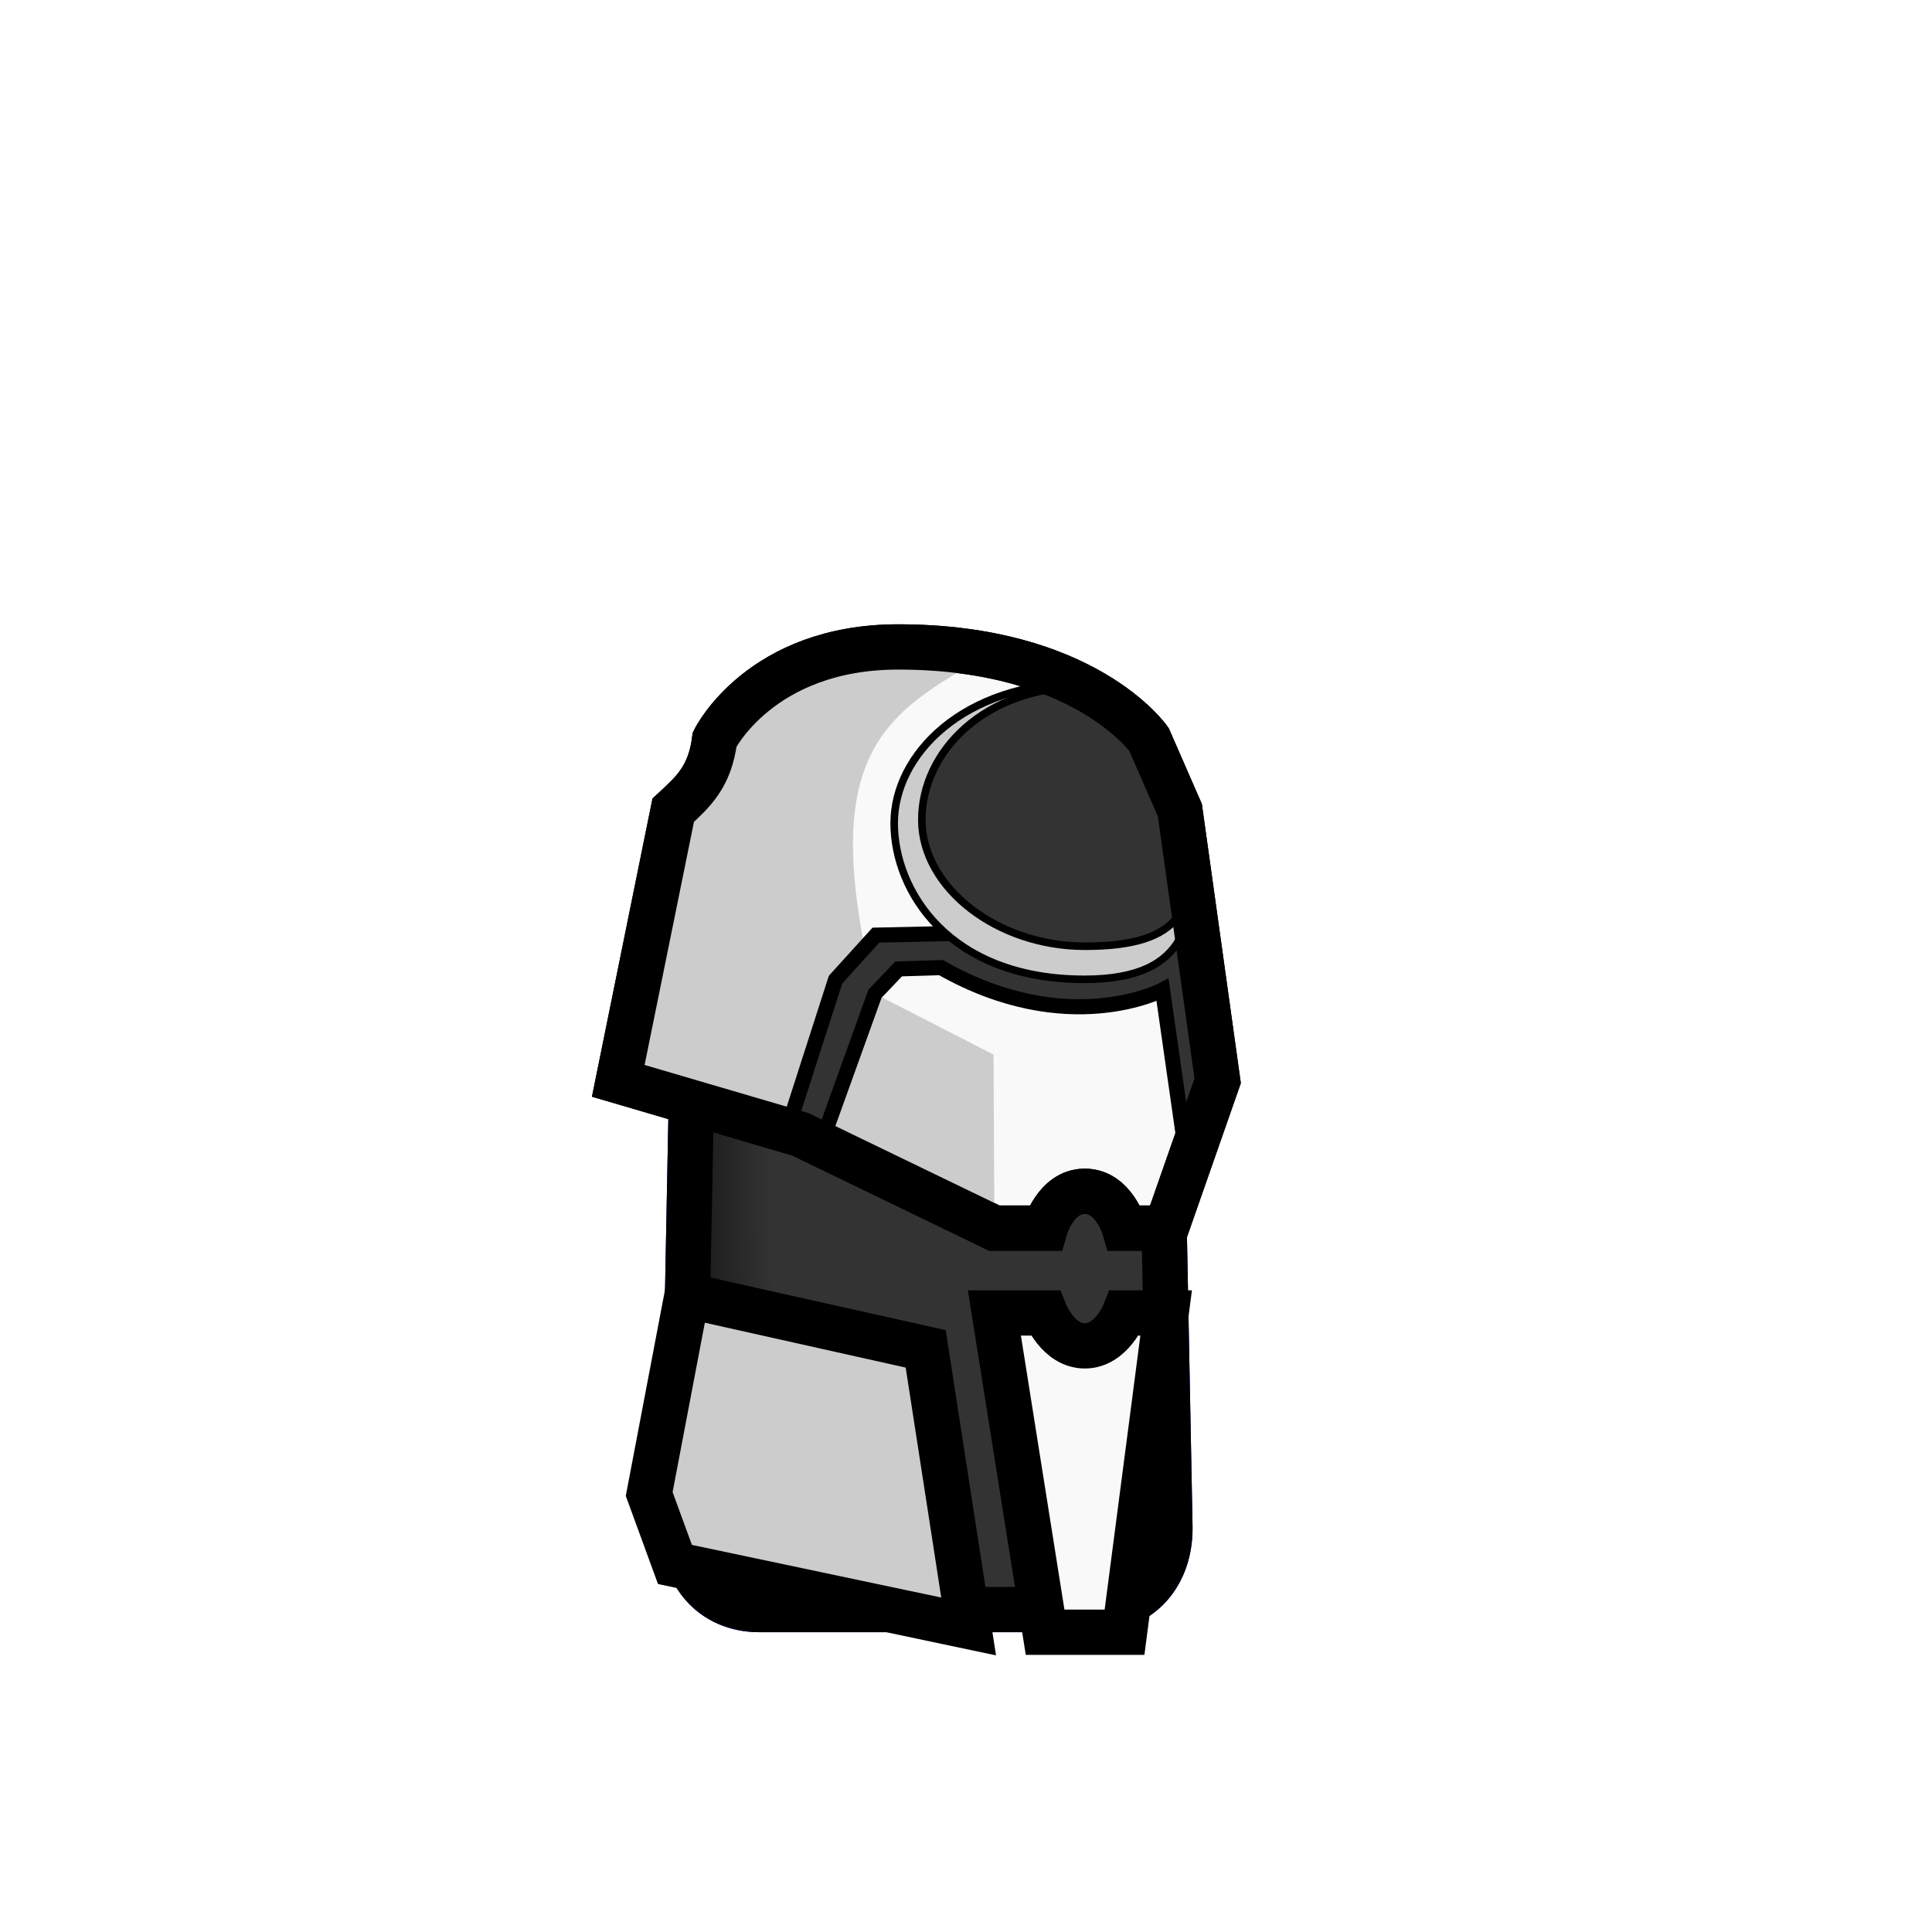
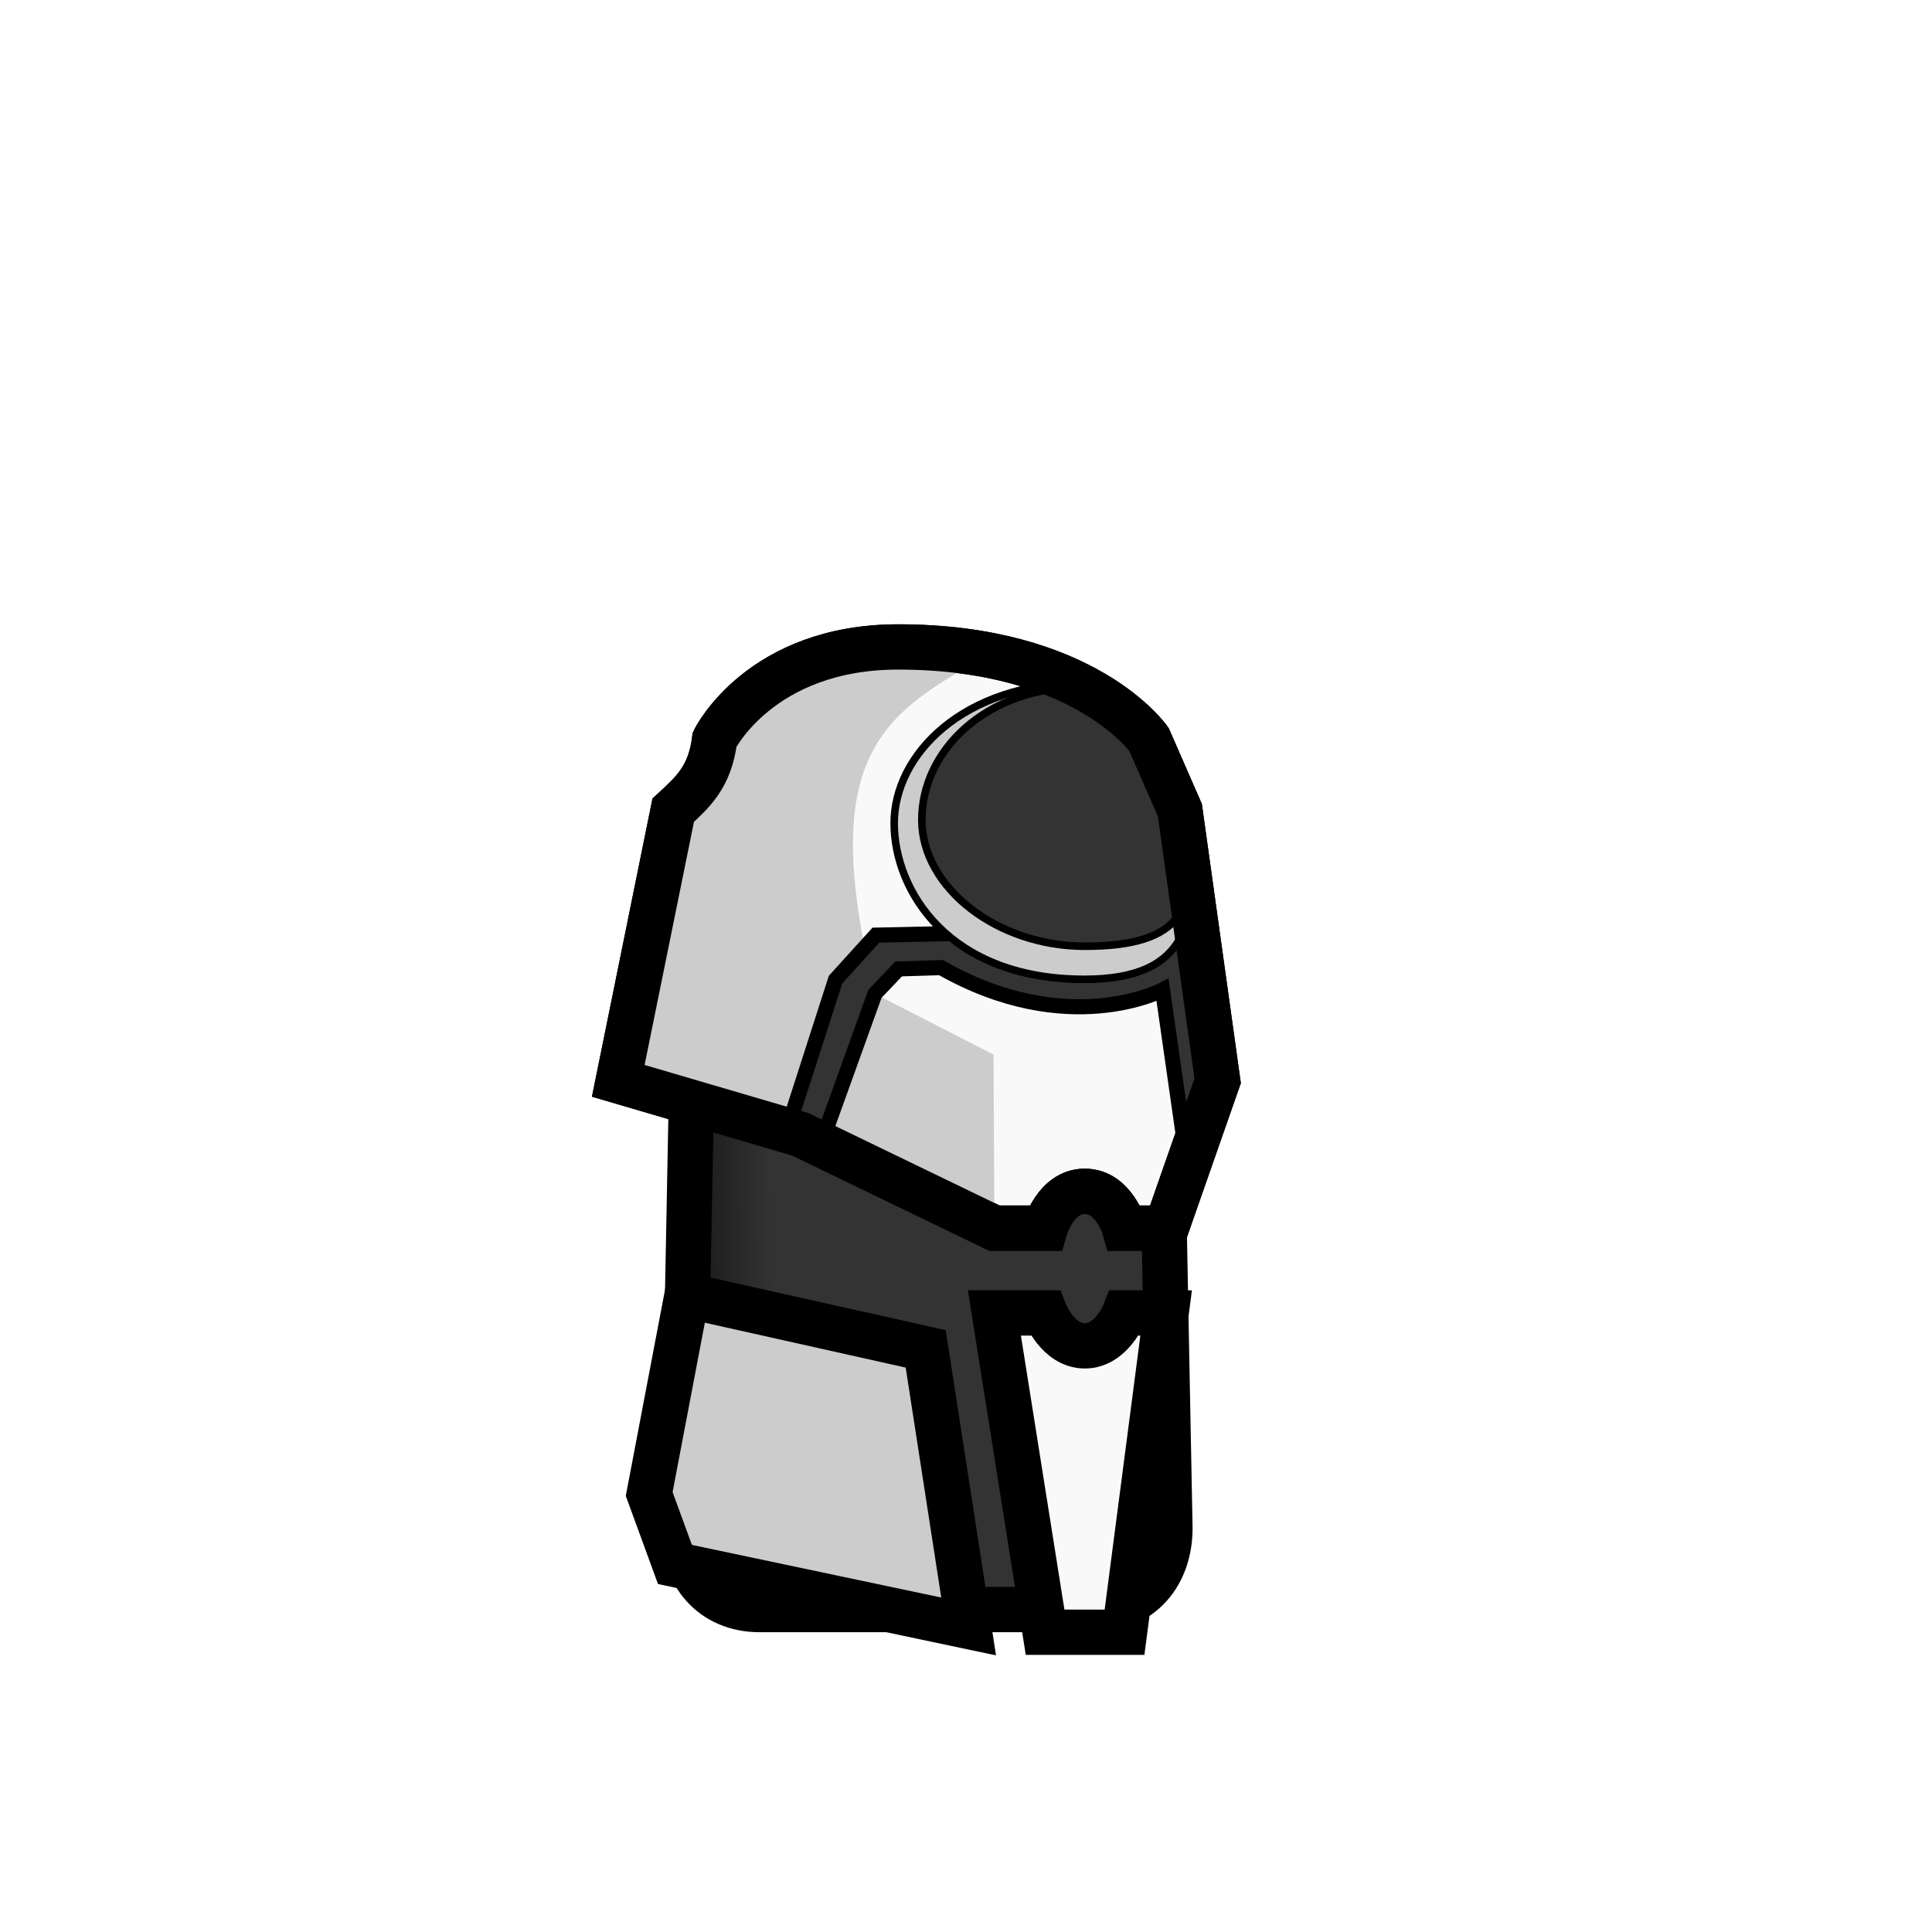
<svg xmlns="http://www.w3.org/2000/svg" xmlns:xlink="http://www.w3.org/1999/xlink" width="1280" height="1280" viewBox="0 0 338.667 338.667" version="1.1" id="svg5">
  <defs id="defs2">
    <radialGradient xlink:href="#linearGradient5366" id="radialGradient5368" cx="698.438" cy="790.437" fx="698.438" fy="790.437" r="176.268" gradientTransform="matrix(-0.3203461,0,0,-1.229567,401.6149,1172.081)" gradientUnits="userSpaceOnUse" />
    <linearGradient id="linearGradient5366">
      <stop style="stop-color:#333333;stop-opacity:1" offset="0" id="stop5362" />
      <stop style="stop-color:#333333;stop-opacity:1" offset="0.758" id="stop5916" />
      <stop style="stop-color:#1a1a1a;stop-opacity:1" offset="1" id="stop5364" />
    </linearGradient>
  </defs>
-   <g id="layer1" style="display:inline">
+   <g id="layer1" style="display:none">
    <path id="rect883-0" style="display:inline;fill:#ff0000;fill-opacity:1;stroke:#0000ff;stroke-width:7.938;stroke-linecap:round;stroke-linejoin:round;stroke-miterlimit:4;stroke-dasharray:none" d="m 147.837,117.841 c -16.718,0 -25.438,12.208 -25.915,36.921 l -2.176,112.763 c -0.162,8.4 5.076,14.622 13.406,14.622 h 29.259 29.259 c 8.331,0 13.568,-6.222 13.406,-14.622 L 202.9,154.762 c -0.477,-24.714 -9.197,-36.921 -25.915,-36.921 h -14.574 z" />
  </g>
  <g id="layer2" style="display:inline">
    <path id="rect883-2" style="display:inline;fill:url(#radialGradient5368);fill-opacity:1;stroke:#000000;stroke-width:7.938;stroke-linecap:round;stroke-linejoin:round;stroke-miterlimit:4;stroke-dasharray:none" d="m 147.837,117.841 c -16.718,0 -25.438,12.207 -25.915,36.921 l -2.176,112.763 c -0.162,8.4 5.076,14.622 13.406,14.622 h 29.259 29.259 c 8.331,0 13.568,-6.222 13.406,-14.622 l -2.176,-112.763 c -0.477,-24.714 -9.197,-36.921 -25.915,-36.921 h -14.574 z" />
    <path style="display:inline;fill:#f9f9f9;stroke:#000000;stroke-width:7.938;stroke-linecap:butt;stroke-linejoin:miter;stroke-miterlimit:4;stroke-dasharray:none;stroke-opacity:1" d="m 157.452,113.404 c -24.185,0 -32.175,16.214 -32.175,16.214 -0.835,6.593 -3.814,9.224 -7.263,12.399 l -9.634,47.446 31.921,9.371 34.01,16.447 h 8.887 c 0,0 1.84,-6.459 6.962,-6.459 5.122,0 6.962,6.459 6.962,6.459 h 7.294 l 9.032,-25.818 -6.623,-47.446 -5.419,-12.399 c 0,0 -11.246,-16.214 -43.954,-16.214 z" id="path1574-8-0" />
    <path style="fill:#cccccc;stroke:#000000;stroke-width:0;stroke-linecap:butt;stroke-linejoin:miter;stroke-miterlimit:4;stroke-dasharray:none;stroke-opacity:1" d="m 153.372,174.207 20.787,10.651 0.152,30.425 -30.407,-14.764 -35.524,-11.054 9.634,-47.446 7.263,-12.399 c 8.318,-9.951 20.353,-12.883 32.175,-16.214 l 15.631,1.477 c -18.186,10.294 -30.071,17.089 -19.71,59.326 z" id="path12797" />
    <path style="fill:#333333;stroke:#000000;stroke-width:2.646;stroke-linecap:butt;stroke-linejoin:miter;stroke-miterlimit:4;stroke-dasharray:none;stroke-opacity:1" d="m 137.883,198.395 8.58,-26.672 7.075,-7.799 55.018,-1.204 5.268,29.654 -6.142,8.433 -3.898,-27.277 c 0,0 -16.567,8.76 -38.832,-3.914 l -7.422,0.226 -4.158,4.365 -9.469,26.311 z" id="path8774" />
    <path id="path2995-0" style="display:inline;fill:#cccccc;stroke:#000000;stroke-width:1.323;stroke-linecap:round;stroke-linejoin:round" d="m 190.104,171.667 c -23.782,0 -33.358,-15.489 -33.36,-27.376 -0.002,-11.887 11.945,-24.616 33.353,-24.616 11.721,0 19.122,28.866 19.122,28.866 0,11.891 -0.05,23.126 -19.115,23.126 z" />
    <path id="path2995-0-7" style="display:inline;fill:#333333;stroke:#000000;stroke-width:1.323;stroke-linecap:round;stroke-linejoin:round" d="m 190.16,165.869 c -15.374,0 -28.568,-10.273 -28.57,-22.16 -0.002,-11.887 10.881,-23.338 28.563,-23.338 11.721,0 19.122,26.524 19.122,26.524 0,11.891 -1.433,18.974 -19.115,18.974 z" />
    <path style="display:inline;fill:none;stroke:#000000;stroke-width:7.938;stroke-linecap:butt;stroke-linejoin:miter;stroke-miterlimit:4;stroke-dasharray:none;stroke-opacity:1" d="m 157.452,113.404 c -24.185,0 -32.175,16.214 -32.175,16.214 -0.835,6.593 -3.814,9.224 -7.263,12.399 l -9.634,47.446 31.921,9.371 34.01,16.447 h 8.887 c 0,0 1.84,-6.459 6.962,-6.459 5.122,0 6.962,6.459 6.962,6.459 h 7.294 l 9.032,-25.818 -6.623,-47.446 -5.419,-12.399 c 0,0 -11.246,-16.214 -43.954,-16.214 z" id="path1574-8" />
    <path style="fill:#f9f9f9;stroke:#000000;stroke-width:7.938;stroke-linecap:butt;stroke-linejoin:miter;stroke-miterlimit:4;stroke-dasharray:none;stroke-opacity:1" d="m 183.198,230.157 h -8.887 l 8.887,55.959 h 13.924 l 7.294,-55.959 h -7.294 c 0,0 -2.258,5.764 -6.962,5.764 -4.704,0 -6.962,-5.764 -6.962,-5.764 z" id="path15816" />
    <path style="fill:#cccccc;stroke:#000000;stroke-width:7.938;stroke-linecap:butt;stroke-linejoin:miter;stroke-miterlimit:4;stroke-dasharray:none;stroke-opacity:1" d="m 169.795,285.106 -7.526,-48.658 -41.847,-9.352 -6.623,34.789 4.516,12.355 z" id="path16657" />
  </g>
</svg>
